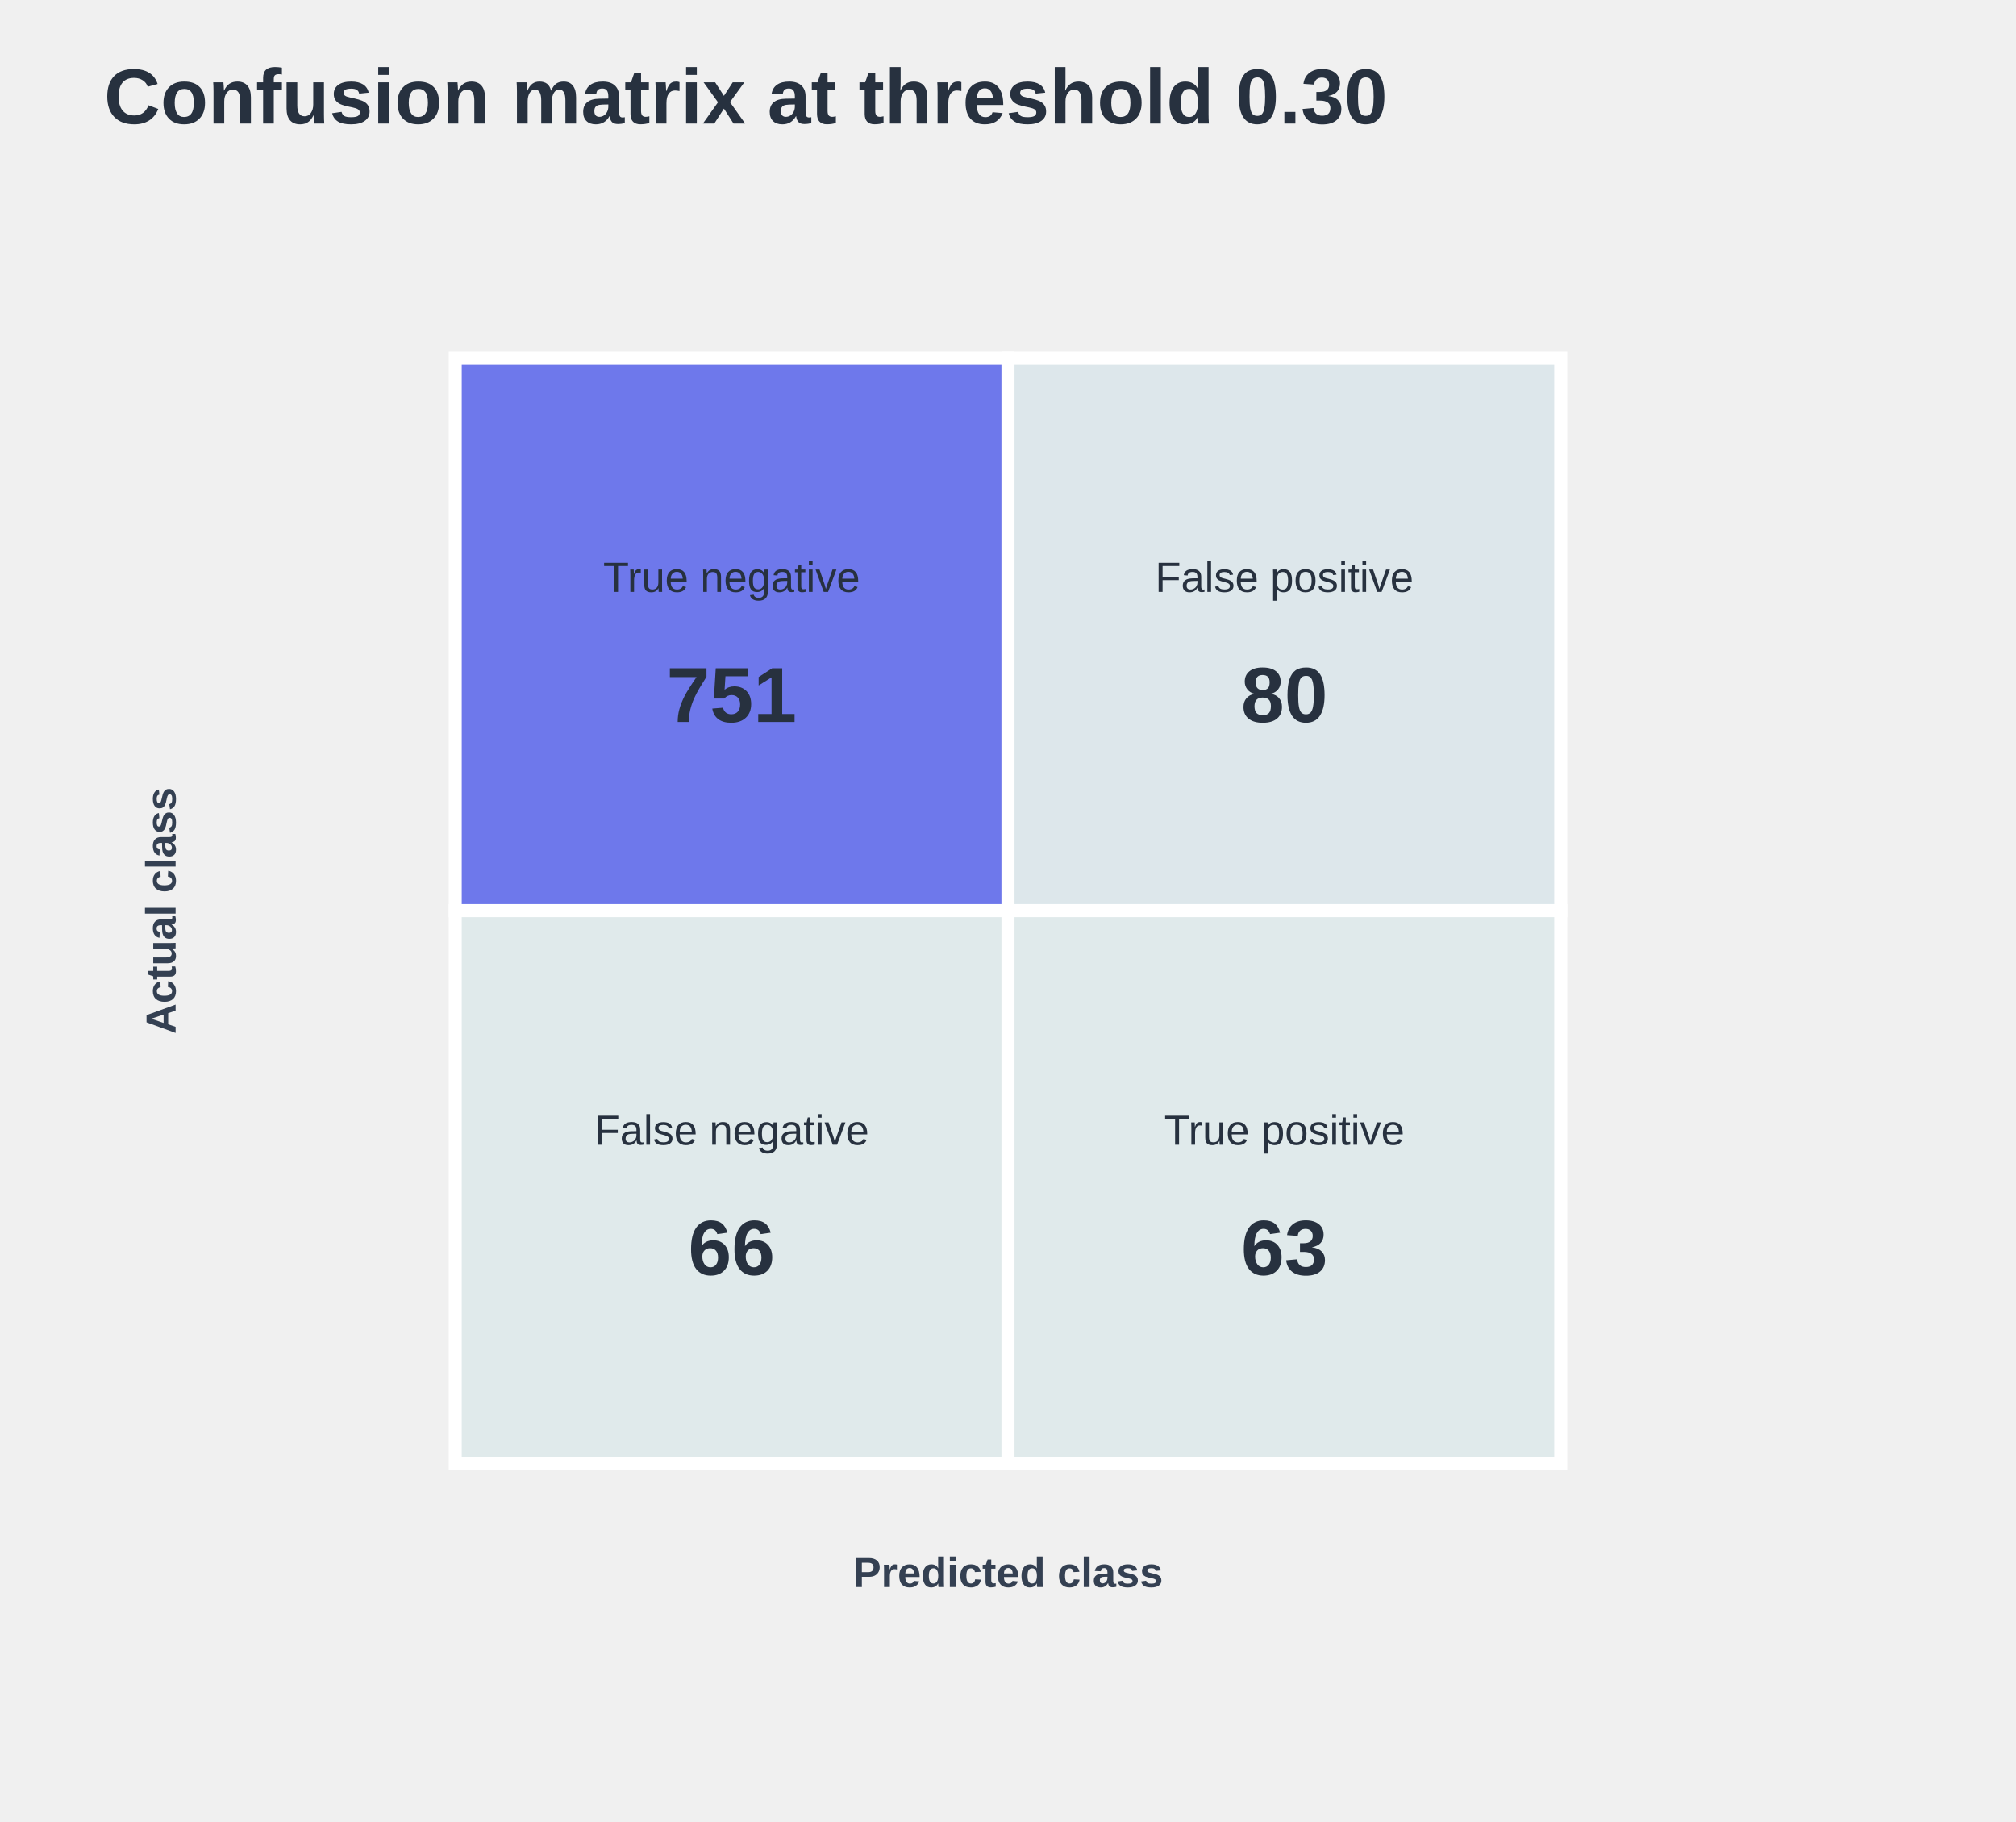
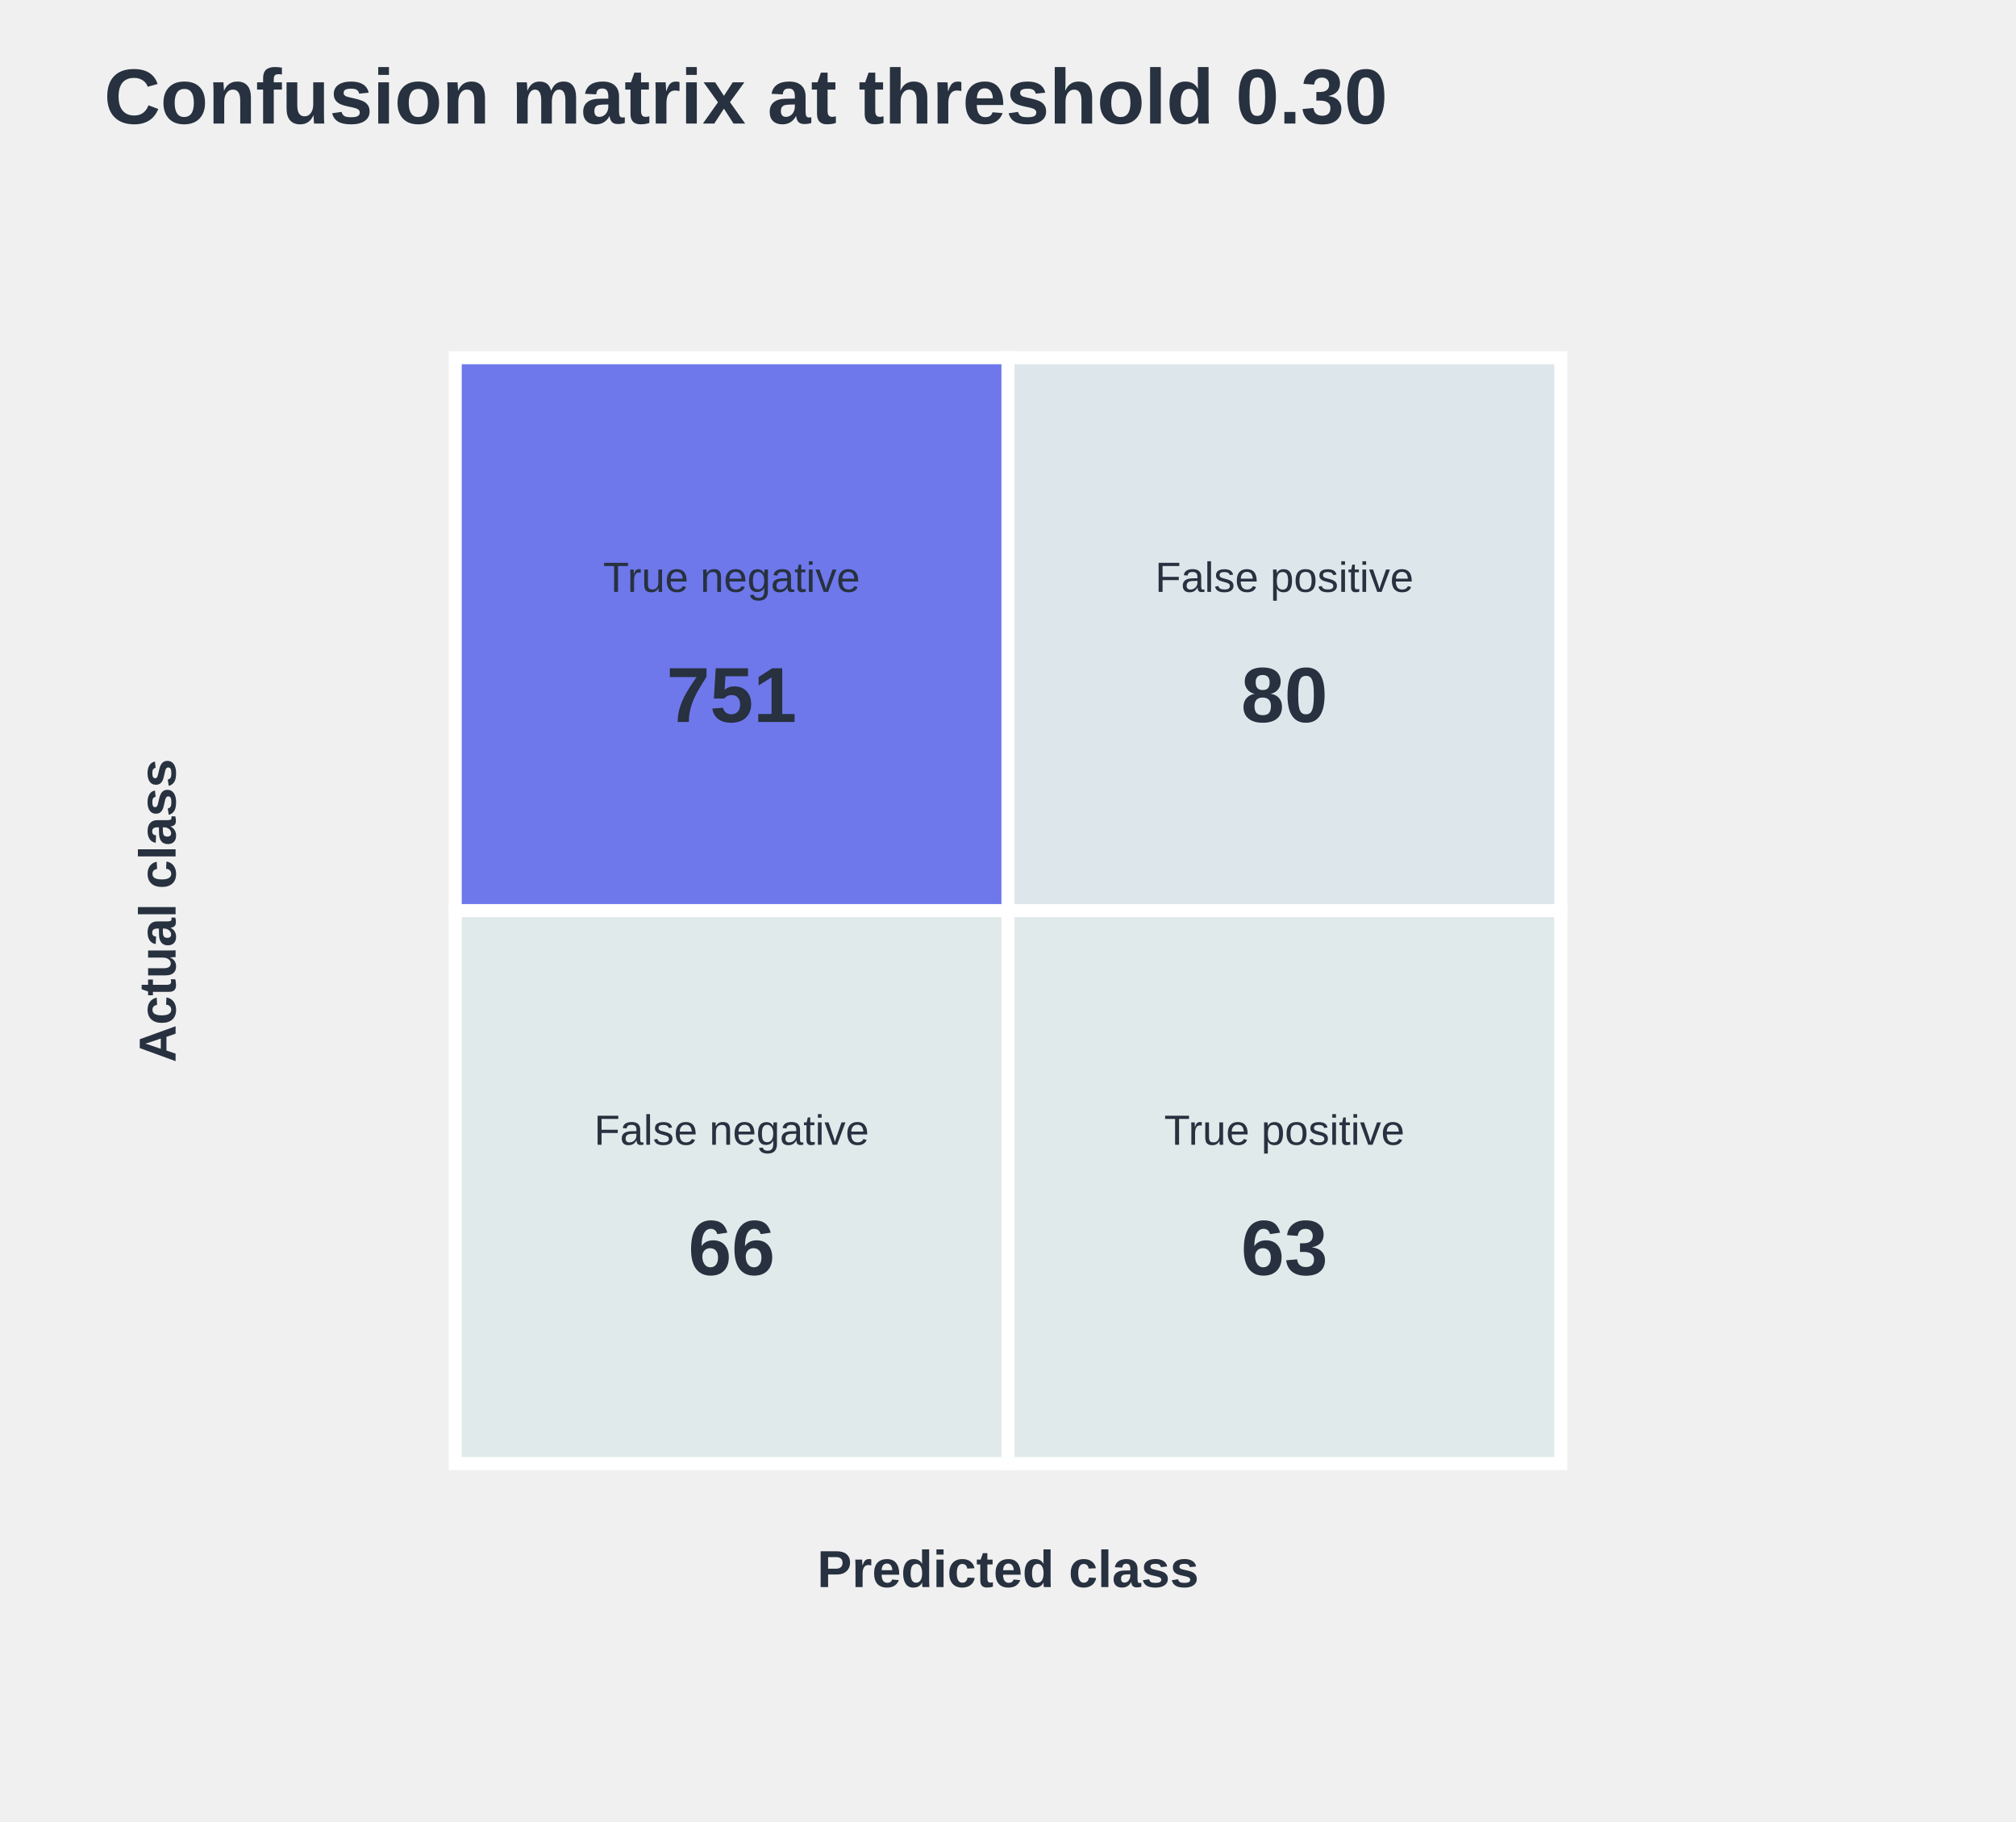
<svg xmlns="http://www.w3.org/2000/svg" width="620" height="560" viewBox="0 0 620 560">
-   <style>text{font-family:Arial,Helvetica,sans-serif;fill:#27313f}.title{font-size:24px;font-weight:700}.label{font-size:13px}.axis-title{font-size:13px;font-weight:700;fill:#344052}.small{font-size:11px;fill:#566474}.axis{stroke:#8d99a8;stroke-width:1}.grid{stroke:#d9dee7;stroke-width:1}</style>
+   <style>text{font-family:Arial,Helvetica,sans-serif;fill:#27313f}.title{font-size:24px;font-weight:700}.label{font-size:13px}.axis-title{font-size:16px;font-weight:700;fill:#27313f}.small{font-size:11px;fill:#566474}.axis{stroke:#8d99a8;stroke-width:1}.grid{stroke:#d9dee7;stroke-width:1}</style>
  <text x="32.0" y="38.0" class="title" text-anchor="start">Confusion matrix at threshold 0.30</text>
  <rect x="140" y="110" width="170" height="170" fill="rgb(110,120,235)" stroke="#ffffff" stroke-width="4" />
  <text x="225.0" y="182.0" class="label" text-anchor="middle">True negative</text>
  <text x="225.0" y="222.0" class="title" text-anchor="middle">751</text>
  <rect x="310" y="110" width="170" height="170" fill="rgb(221,231,235)" stroke="#ffffff" stroke-width="4" />
  <text x="395.0" y="182.0" class="label" text-anchor="middle">False positive</text>
  <text x="395.0" y="222.0" class="title" text-anchor="middle">80</text>
  <rect x="140" y="280" width="170" height="170" fill="rgb(224,234,235)" stroke="#ffffff" stroke-width="4" />
  <text x="225.0" y="352.0" class="label" text-anchor="middle">False negative</text>
  <text x="225.0" y="392.0" class="title" text-anchor="middle">66</text>
  <rect x="310" y="280" width="170" height="170" fill="rgb(224,234,235)" stroke="#ffffff" stroke-width="4" />
  <text x="395.0" y="352.0" class="label" text-anchor="middle">True positive</text>
  <text x="395.0" y="392.0" class="title" text-anchor="middle">63</text>
  <text x="310.0" y="488.0" class="axis-title" text-anchor="middle">Predicted class</text>
  <text x="54.0" y="280.0" class="axis-title" text-anchor="middle" transform="rotate(-90 54.0 280.0)">Actual class</text>
</svg>
